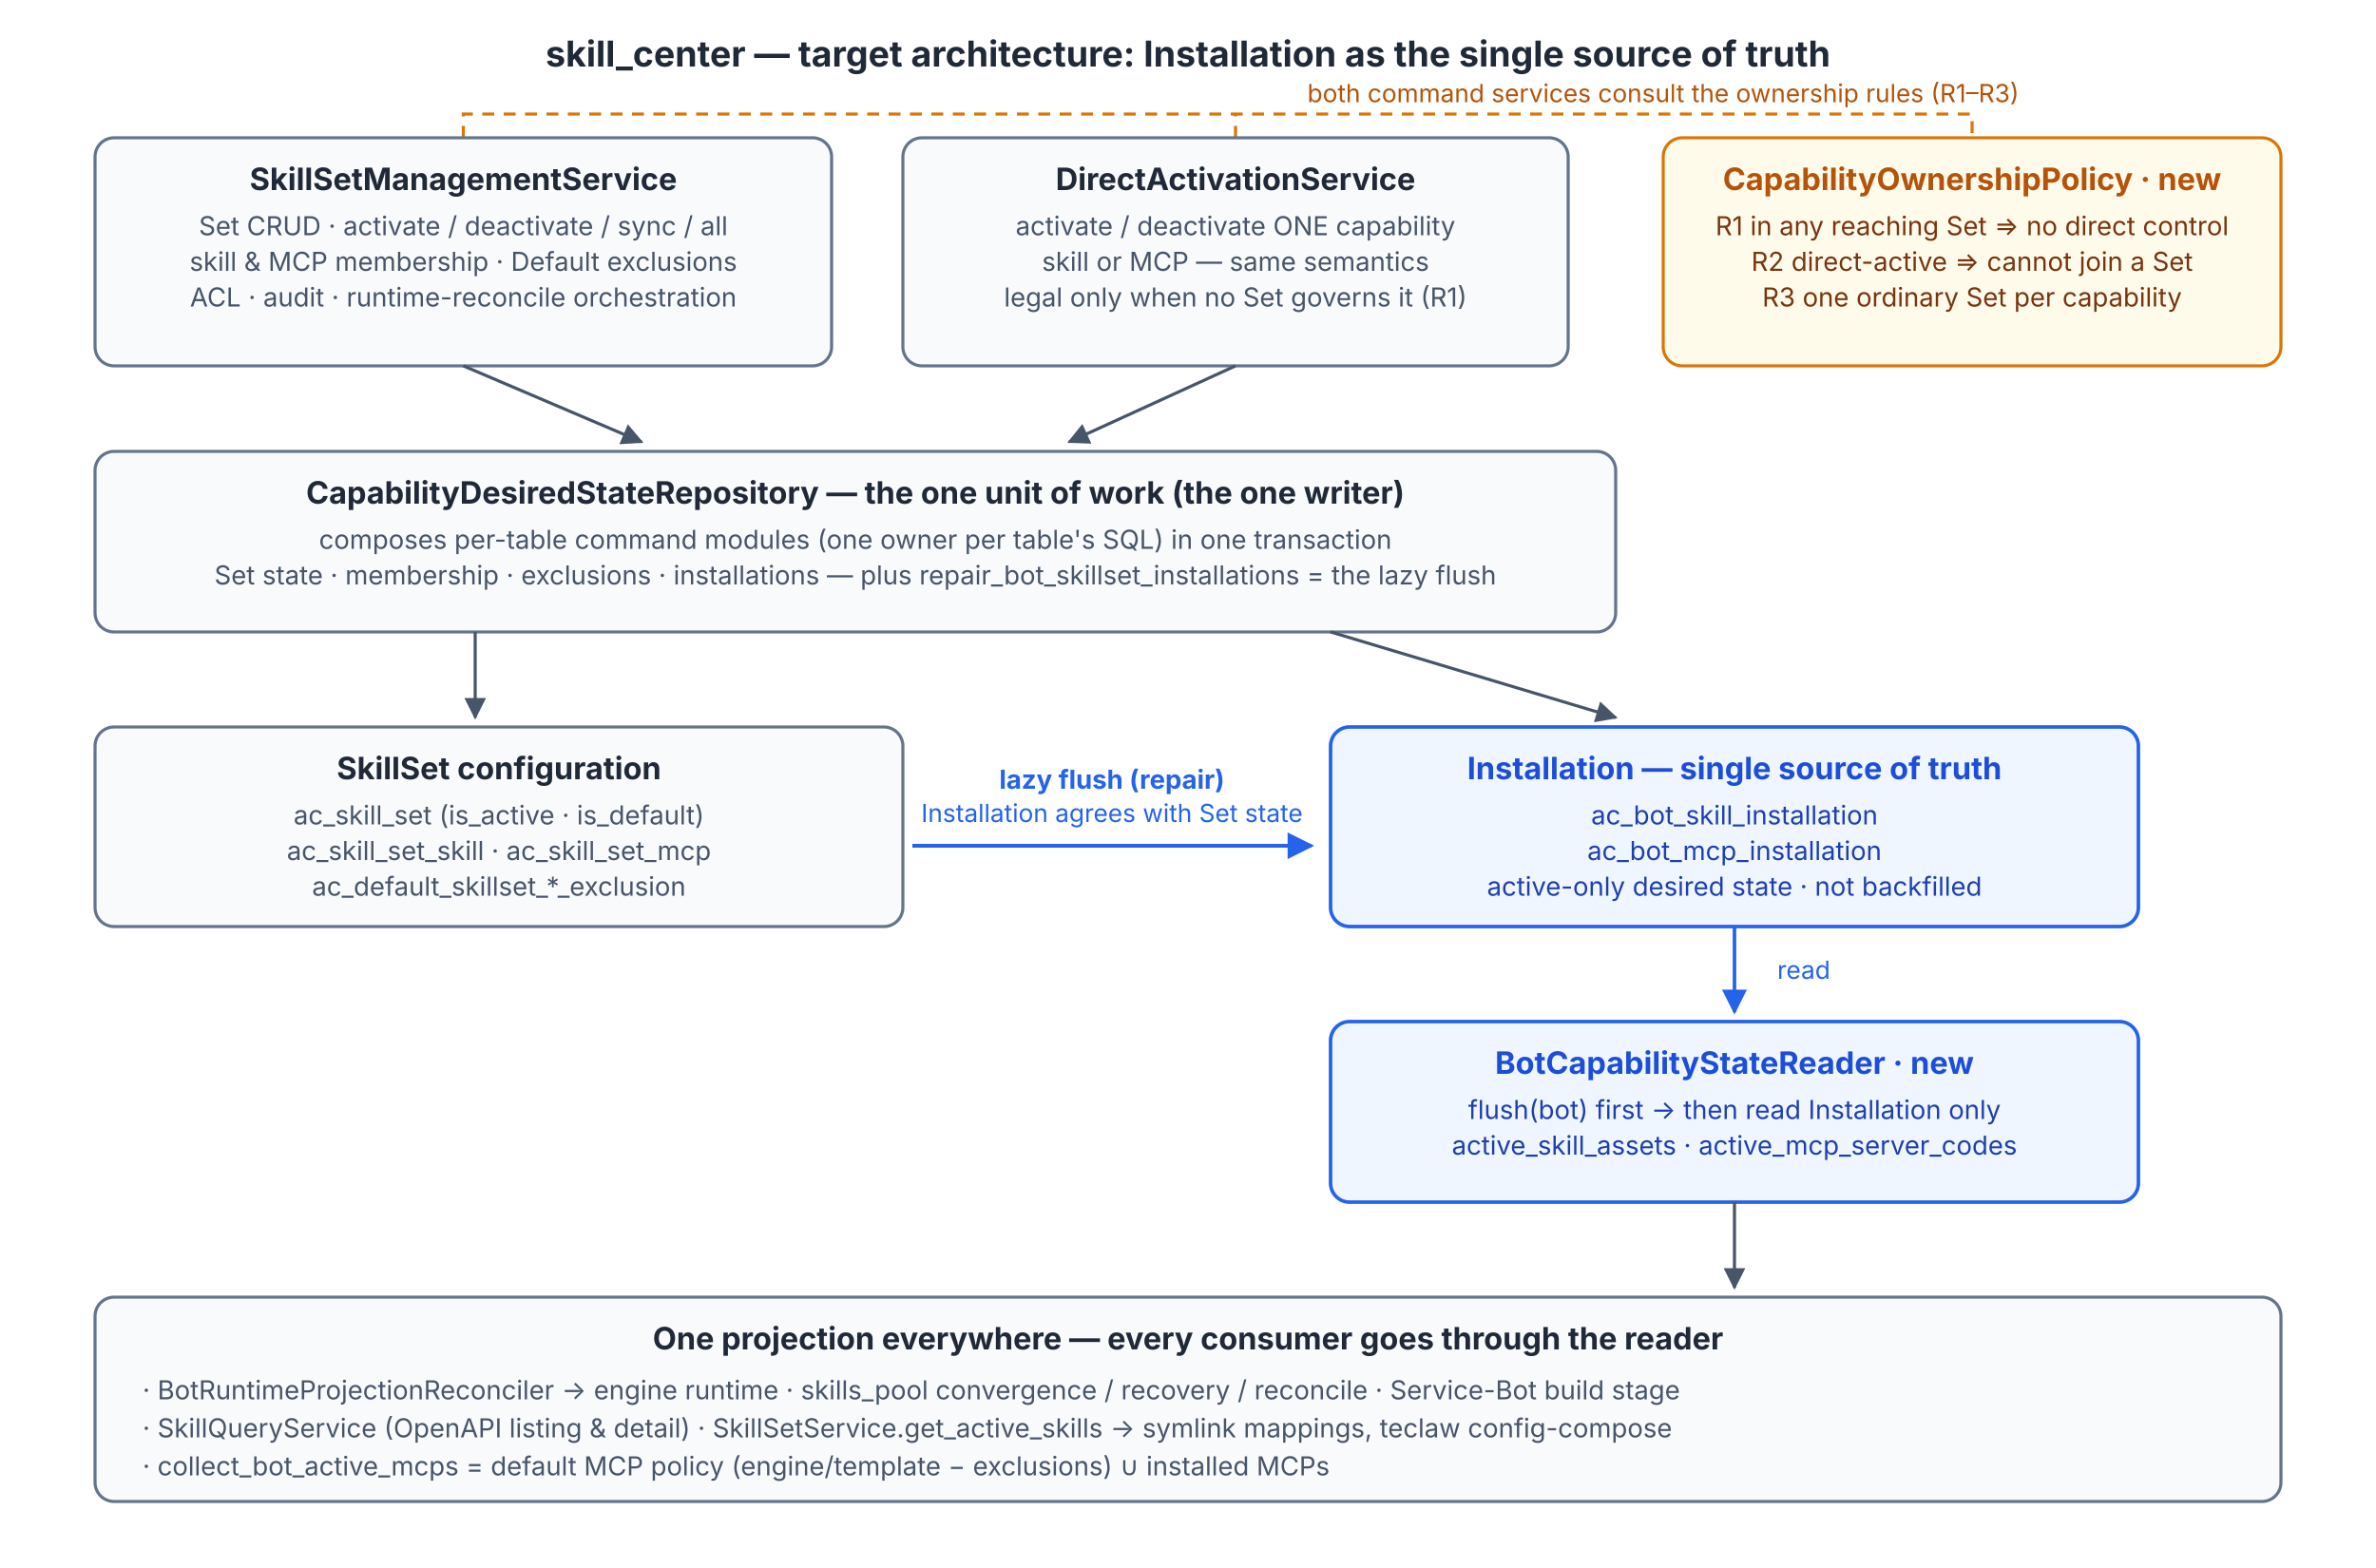
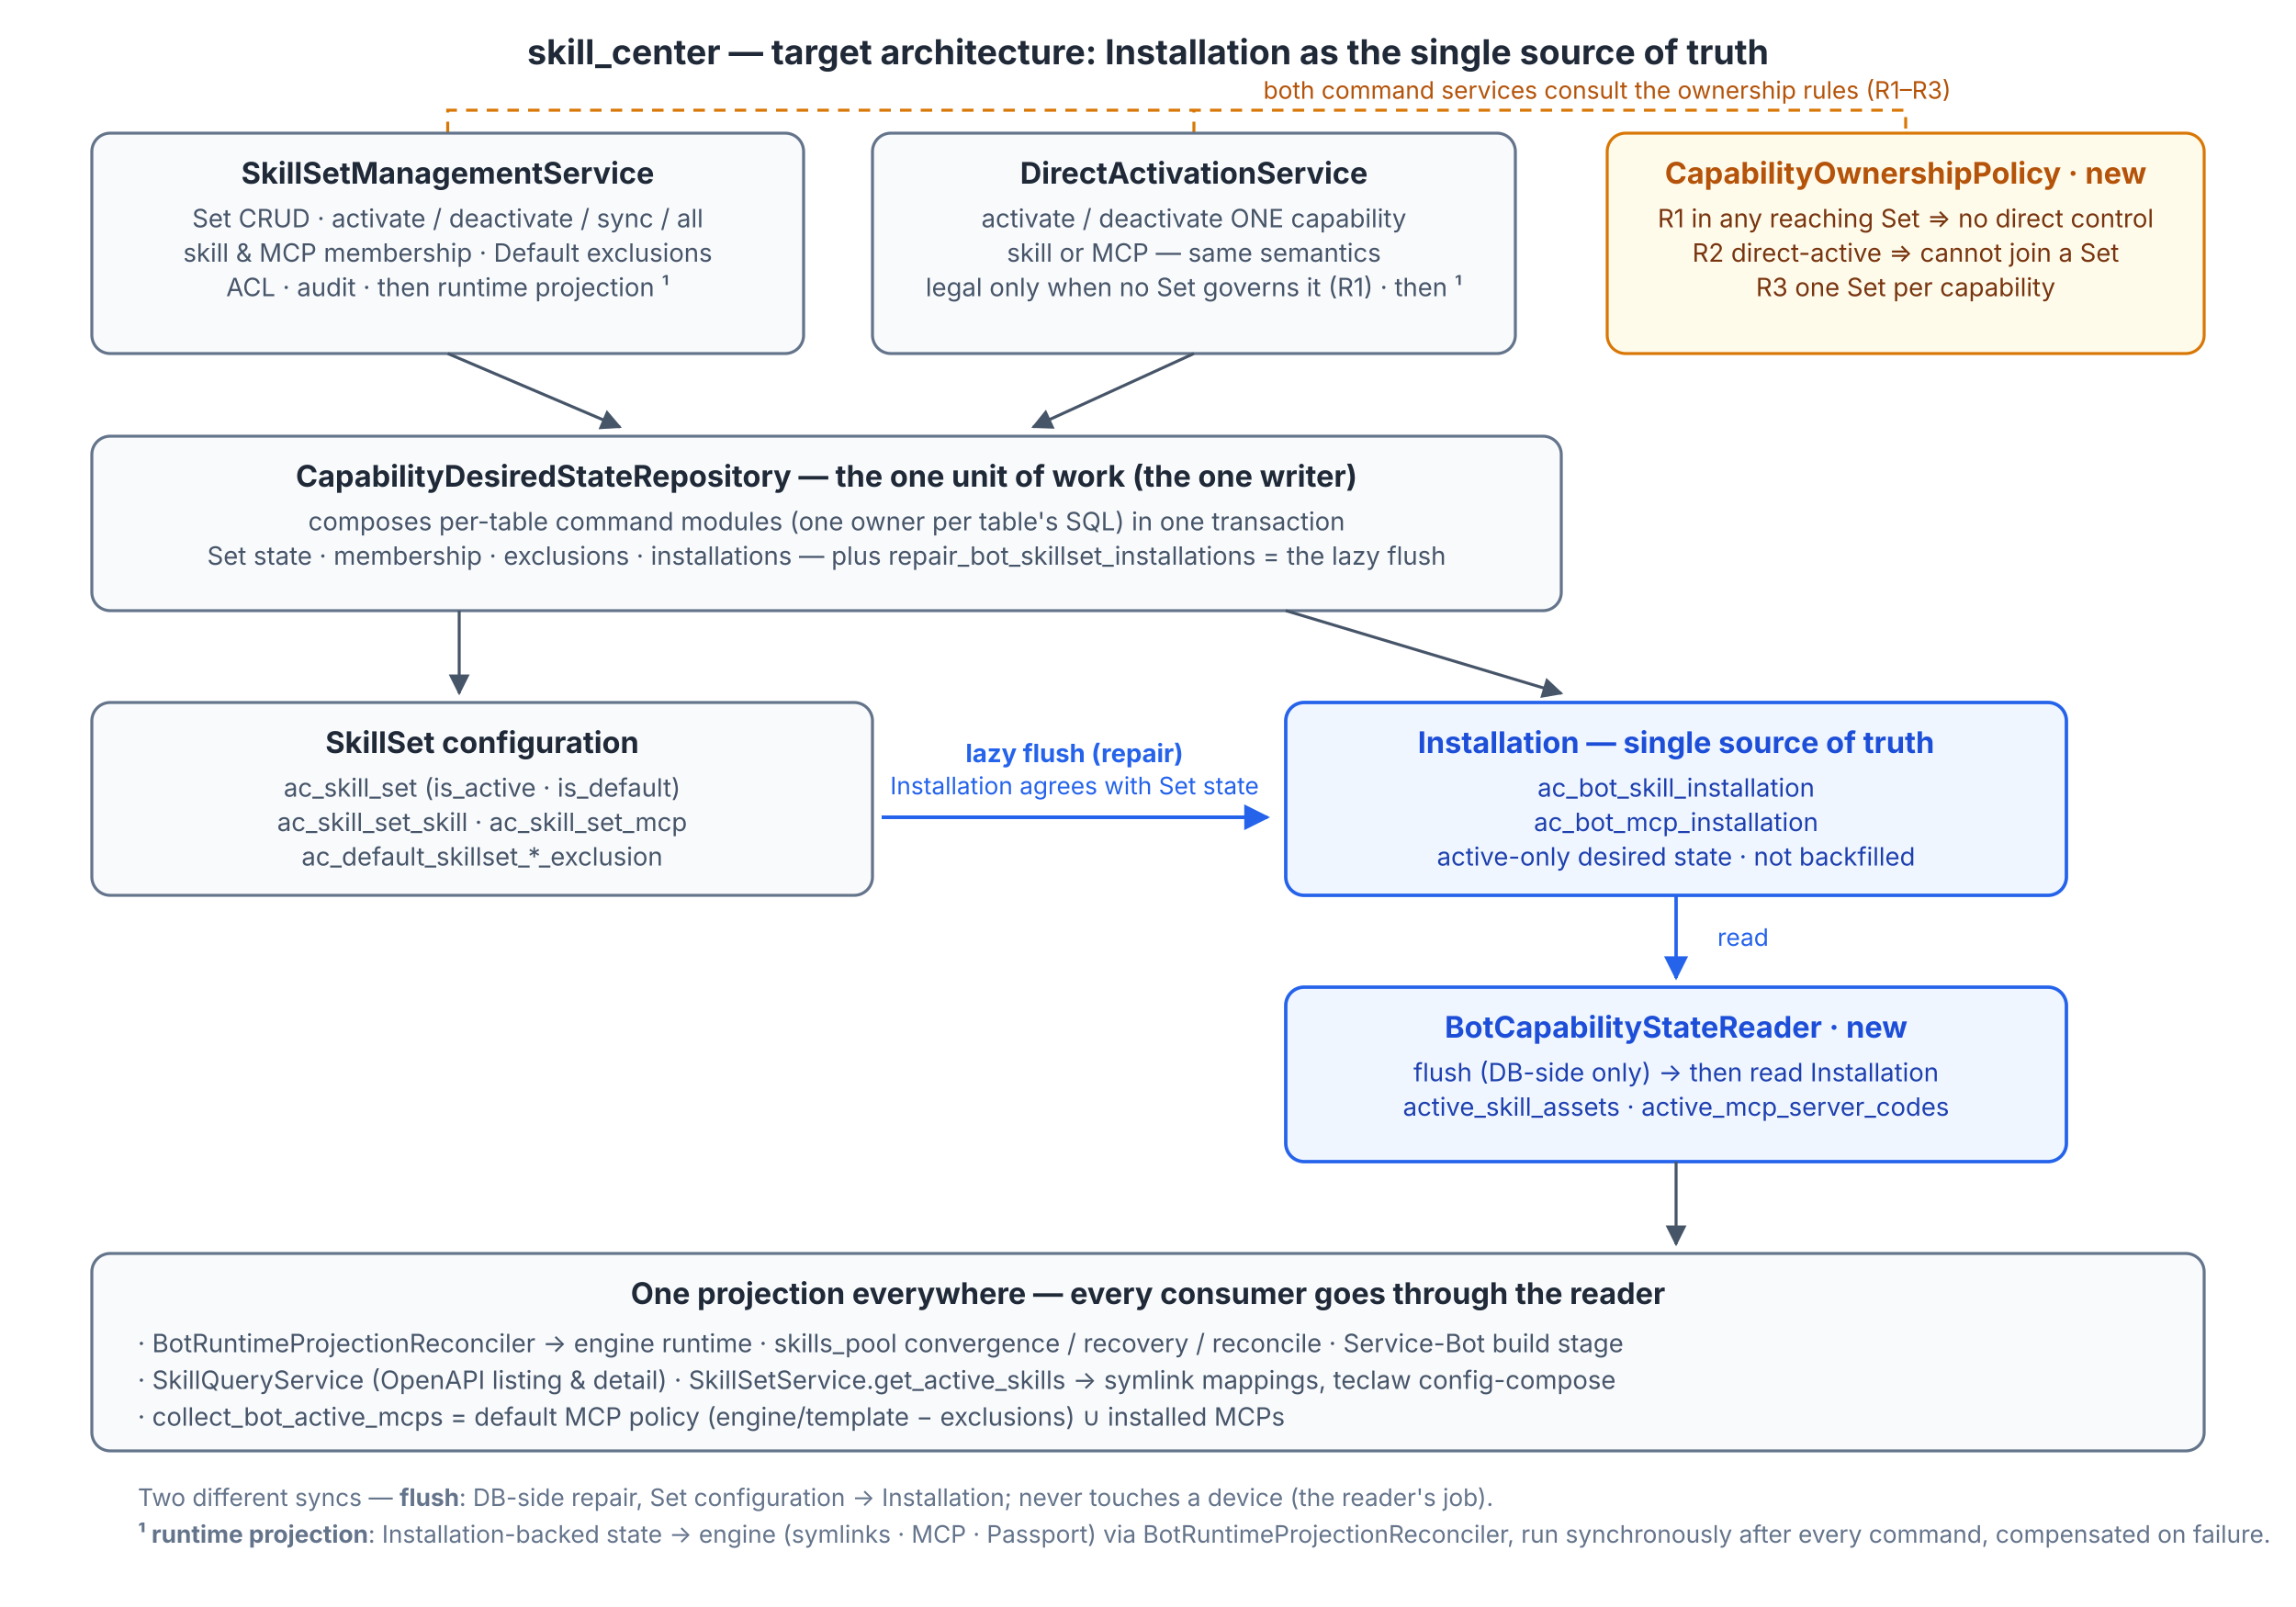
- <svg xmlns="http://www.w3.org/2000/svg" viewBox="0 0 1000 660" font-family="ui-sans-serif, system-ui, -apple-system, 'Segoe UI', sans-serif">
+ <svg xmlns="http://www.w3.org/2000/svg" viewBox="0 0 1000 700" font-family="ui-sans-serif, system-ui, -apple-system, 'Segoe UI', sans-serif">
  <defs>
    <marker id="arrow" viewBox="0 0 10 10" refX="9" refY="5" markerWidth="7" markerHeight="7" orient="auto-start-reverse">
      <path d="M 0 0 L 10 5 L 0 10 z" fill="#475569" />
    </marker>
    <marker id="arrowBlue" viewBox="0 0 10 10" refX="9" refY="5" markerWidth="7" markerHeight="7" orient="auto-start-reverse">
      <path d="M 0 0 L 10 5 L 0 10 z" fill="#2563eb" />
    </marker>
  </defs>
-   <rect x="0" y="0" width="1000" height="660" fill="#ffffff" />
+   <rect x="0" y="0" width="1000" height="700" fill="#ffffff" />
  <text x="500" y="28" text-anchor="middle" font-size="15" font-weight="700" fill="#1f2937">skill_center — target architecture: Installation as the single source of truth</text>
  <path d="M 195 58 L 195 48 L 830 48 L 830 58 M 520 58 L 520 48" fill="none" stroke="#d97706" stroke-width="1.3" stroke-dasharray="5 4" />
  <text x="700" y="43" text-anchor="middle" font-size="10.5" fill="#b45309">both command services consult the ownership rules (R1–R3)</text>
  <rect x="40" y="58" width="310" height="96" rx="8" fill="#f8fafc" stroke="#64748b" stroke-width="1.3" />
  <text x="195" y="80" text-anchor="middle" font-size="13" font-weight="700" fill="#1f2937">SkillSetManagementService</text>
  <text x="195" y="99" text-anchor="middle" font-size="11" fill="#475569">Set CRUD · activate / deactivate / sync / all</text>
  <text x="195" y="114" text-anchor="middle" font-size="11" fill="#475569">skill &amp; MCP membership · Default exclusions</text>
-   <text x="195" y="129" text-anchor="middle" font-size="11" fill="#475569">ACL · audit · runtime-reconcile orchestration</text>
+   <text x="195" y="129" text-anchor="middle" font-size="11" fill="#475569">ACL · audit · then runtime projection ¹</text>
  <rect x="380" y="58" width="280" height="96" rx="8" fill="#f8fafc" stroke="#64748b" stroke-width="1.3" />
  <text x="520" y="80" text-anchor="middle" font-size="13" font-weight="700" fill="#1f2937">DirectActivationService</text>
  <text x="520" y="99" text-anchor="middle" font-size="11" fill="#475569">activate / deactivate ONE capability</text>
  <text x="520" y="114" text-anchor="middle" font-size="11" fill="#475569">skill or MCP — same semantics</text>
-   <text x="520" y="129" text-anchor="middle" font-size="11" fill="#475569">legal only when no Set governs it (R1)</text>
+   <text x="520" y="129" text-anchor="middle" font-size="11" fill="#475569">legal only when no Set governs it (R1) · then ¹</text>
  <rect x="700" y="58" width="260" height="96" rx="8" fill="#fffbeb" stroke="#d97706" stroke-width="1.3" />
  <text x="830" y="80" text-anchor="middle" font-size="13" font-weight="700" fill="#b45309">CapabilityOwnershipPolicy · new</text>
  <text x="830" y="99" text-anchor="middle" font-size="11" fill="#78350f">R1  in any reaching Set ⇒ no direct control</text>
  <text x="830" y="114" text-anchor="middle" font-size="11" fill="#78350f">R2  direct-active ⇒ cannot join a Set</text>
-   <text x="830" y="129" text-anchor="middle" font-size="11" fill="#78350f">R3  one ordinary Set per capability</text>
+   <text x="830" y="129" text-anchor="middle" font-size="11" fill="#78350f">R3  one Set per capability</text>
  <line x1="195" y1="154" x2="270" y2="186" stroke="#475569" stroke-width="1.3" marker-end="url(#arrow)" />
  <line x1="520" y1="154" x2="450" y2="186" stroke="#475569" stroke-width="1.3" marker-end="url(#arrow)" />
  <rect x="40" y="190" width="640" height="76" rx="8" fill="#f8fafc" stroke="#64748b" stroke-width="1.3" />
  <text x="360" y="212" text-anchor="middle" font-size="13" font-weight="700" fill="#1f2937">CapabilityDesiredStateRepository — the one unit of work (the one writer)</text>
  <text x="360" y="231" text-anchor="middle" font-size="11" fill="#475569">composes per-table command modules (one owner per table's SQL) in one transaction</text>
  <text x="360" y="246" text-anchor="middle" font-size="11" fill="#475569">Set state · membership · exclusions · installations — plus repair_bot_skillset_installations = the lazy flush</text>
  <line x1="200" y1="266" x2="200" y2="302" stroke="#475569" stroke-width="1.3" marker-end="url(#arrow)" />
  <line x1="560" y1="266" x2="680" y2="302" stroke="#475569" stroke-width="1.3" marker-end="url(#arrow)" />
  <rect x="40" y="306" width="340" height="84" rx="8" fill="#f8fafc" stroke="#64748b" stroke-width="1.3" />
  <text x="210" y="328" text-anchor="middle" font-size="13" font-weight="700" fill="#1f2937">SkillSet configuration</text>
  <text x="210" y="347" text-anchor="middle" font-size="11" fill="#475569">ac_skill_set (is_active · is_default)</text>
  <text x="210" y="362" text-anchor="middle" font-size="11" fill="#475569">ac_skill_set_skill · ac_skill_set_mcp</text>
  <text x="210" y="377" text-anchor="middle" font-size="11" fill="#475569">ac_default_skillset_*_exclusion</text>
  <rect x="560" y="306" width="340" height="84" rx="8" fill="#eff6ff" stroke="#2563eb" stroke-width="1.5" />
  <text x="730" y="328" text-anchor="middle" font-size="13" font-weight="700" fill="#1d4ed8">Installation — single source of truth</text>
  <text x="730" y="347" text-anchor="middle" font-size="11" fill="#1e40af">ac_bot_skill_installation</text>
  <text x="730" y="362" text-anchor="middle" font-size="11" fill="#1e40af">ac_bot_mcp_installation</text>
  <text x="730" y="377" text-anchor="middle" font-size="11" fill="#1e40af">active-only desired state · not backfilled</text>
  <text x="468" y="332" text-anchor="middle" font-size="11" font-weight="700" fill="#2563eb">lazy flush (repair)</text>
  <text x="468" y="346" text-anchor="middle" font-size="10.5" fill="#2563eb">Installation agrees with Set state</text>
  <line x1="384" y1="356" x2="552" y2="356" stroke="#2563eb" stroke-width="1.6" marker-end="url(#arrowBlue)" />
  <line x1="730" y1="390" x2="730" y2="426" stroke="#2563eb" stroke-width="1.5" marker-end="url(#arrowBlue)" />
  <text x="748" y="412" font-size="10.5" fill="#2563eb">read</text>
  <rect x="560" y="430" width="340" height="76" rx="8" fill="#eff6ff" stroke="#2563eb" stroke-width="1.5" />
  <text x="730" y="452" text-anchor="middle" font-size="13" font-weight="700" fill="#1d4ed8">BotCapabilityStateReader · new</text>
-   <text x="730" y="471" text-anchor="middle" font-size="11" fill="#1e40af">flush(bot) first → then read Installation only</text>
+   <text x="730" y="471" text-anchor="middle" font-size="11" fill="#1e40af">flush (DB-side only) → then read Installation</text>
  <text x="730" y="486" text-anchor="middle" font-size="11" fill="#1e40af">active_skill_assets · active_mcp_server_codes</text>
  <line x1="730" y1="506" x2="730" y2="542" stroke="#475569" stroke-width="1.3" marker-end="url(#arrow)" />
  <rect x="40" y="546" width="920" height="86" rx="8" fill="#f8fafc" stroke="#64748b" stroke-width="1.3" />
  <text x="500" y="568" text-anchor="middle" font-size="13" font-weight="700" fill="#1f2937">One projection everywhere — every consumer goes through the reader</text>
  <text x="60" y="589" font-size="11" fill="#475569">· BotRuntimeProjectionReconciler → engine runtime   · skills_pool convergence / recovery / reconcile   · Service-Bot build stage</text>
  <text x="60" y="605" font-size="11" fill="#475569">· SkillQueryService (OpenAPI listing &amp; detail)   · SkillSetService.get_active_skills → symlink mappings, teclaw config-compose</text>
  <text x="60" y="621" font-size="11" fill="#475569">· collect_bot_active_mcps = default MCP policy (engine/template − exclusions) ∪ installed MCPs</text>
+   <text x="60" y="656" font-size="10.5" fill="#64748b">Two different syncs — <tspan font-weight="700">flush</tspan>: DB-side repair, Set configuration → Installation; never touches a device (the reader's job).</text>
+   <text x="60" y="672" font-size="10.5" fill="#64748b">
+     <tspan font-weight="700">¹ runtime projection</tspan>: Installation-backed state → engine (symlinks · MCP · Passport) via BotRuntimeProjectionReconciler, run synchronously after every command, compensated on failure.</text>
</svg>
